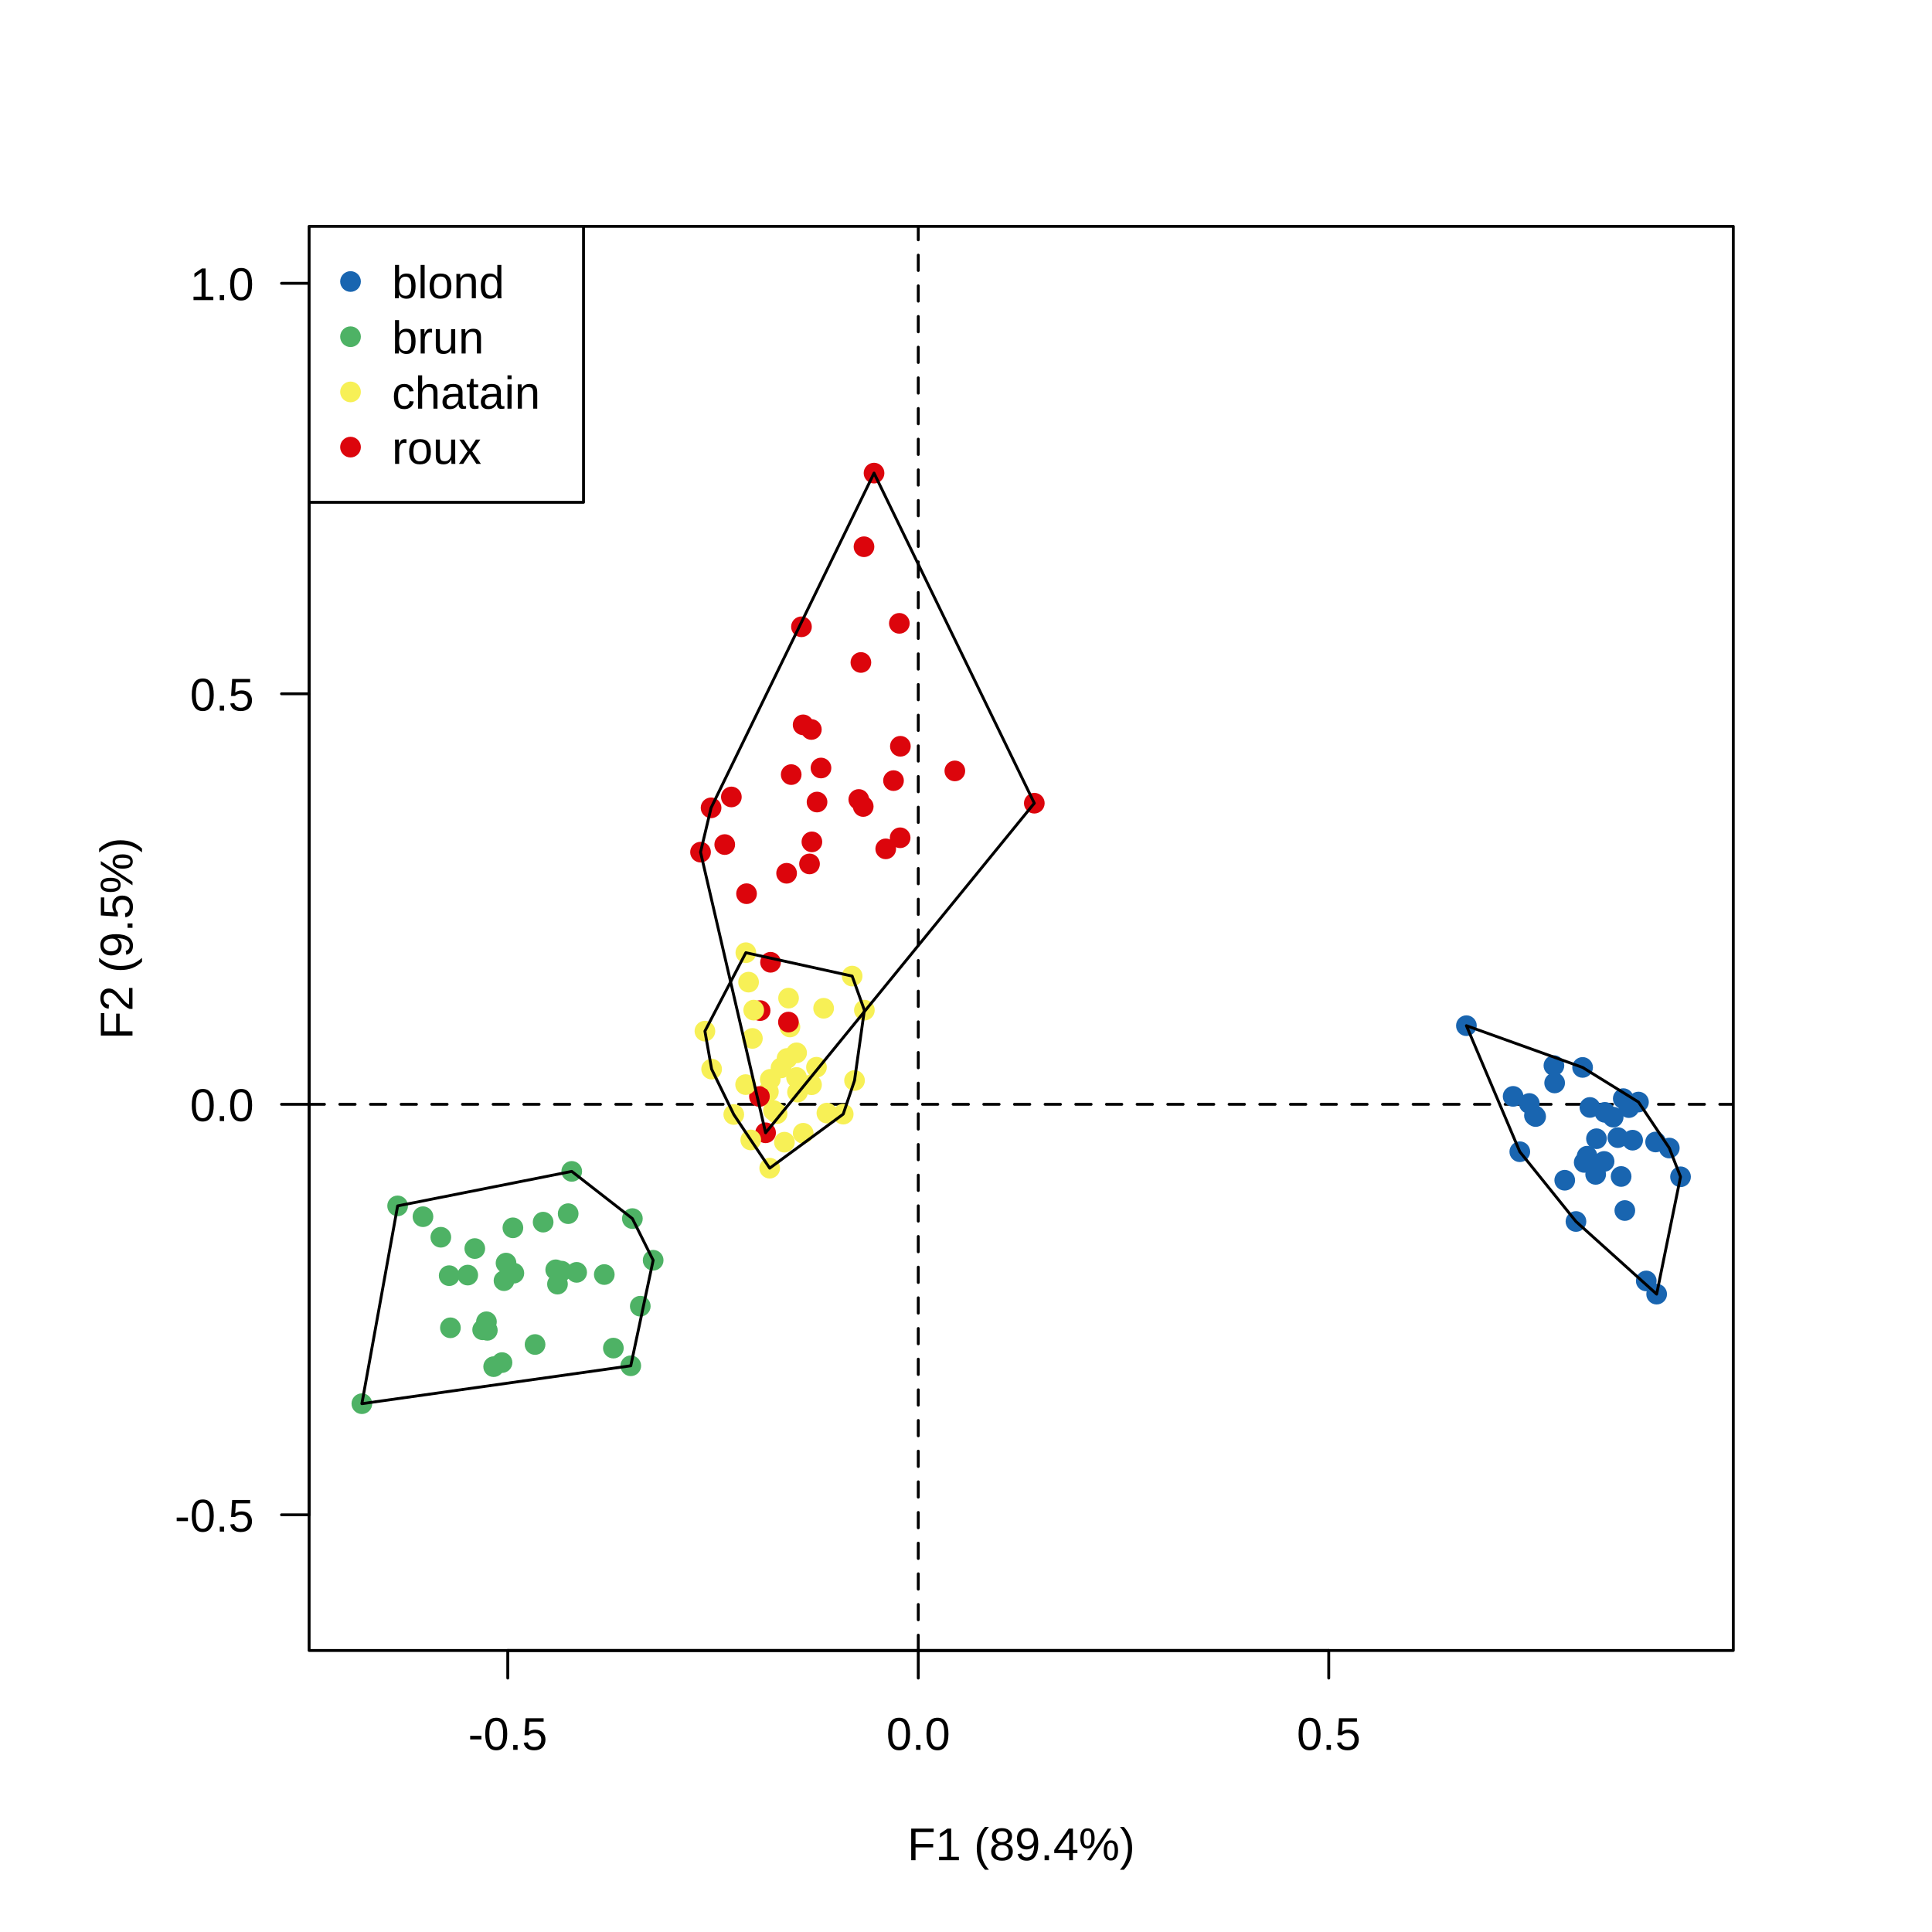
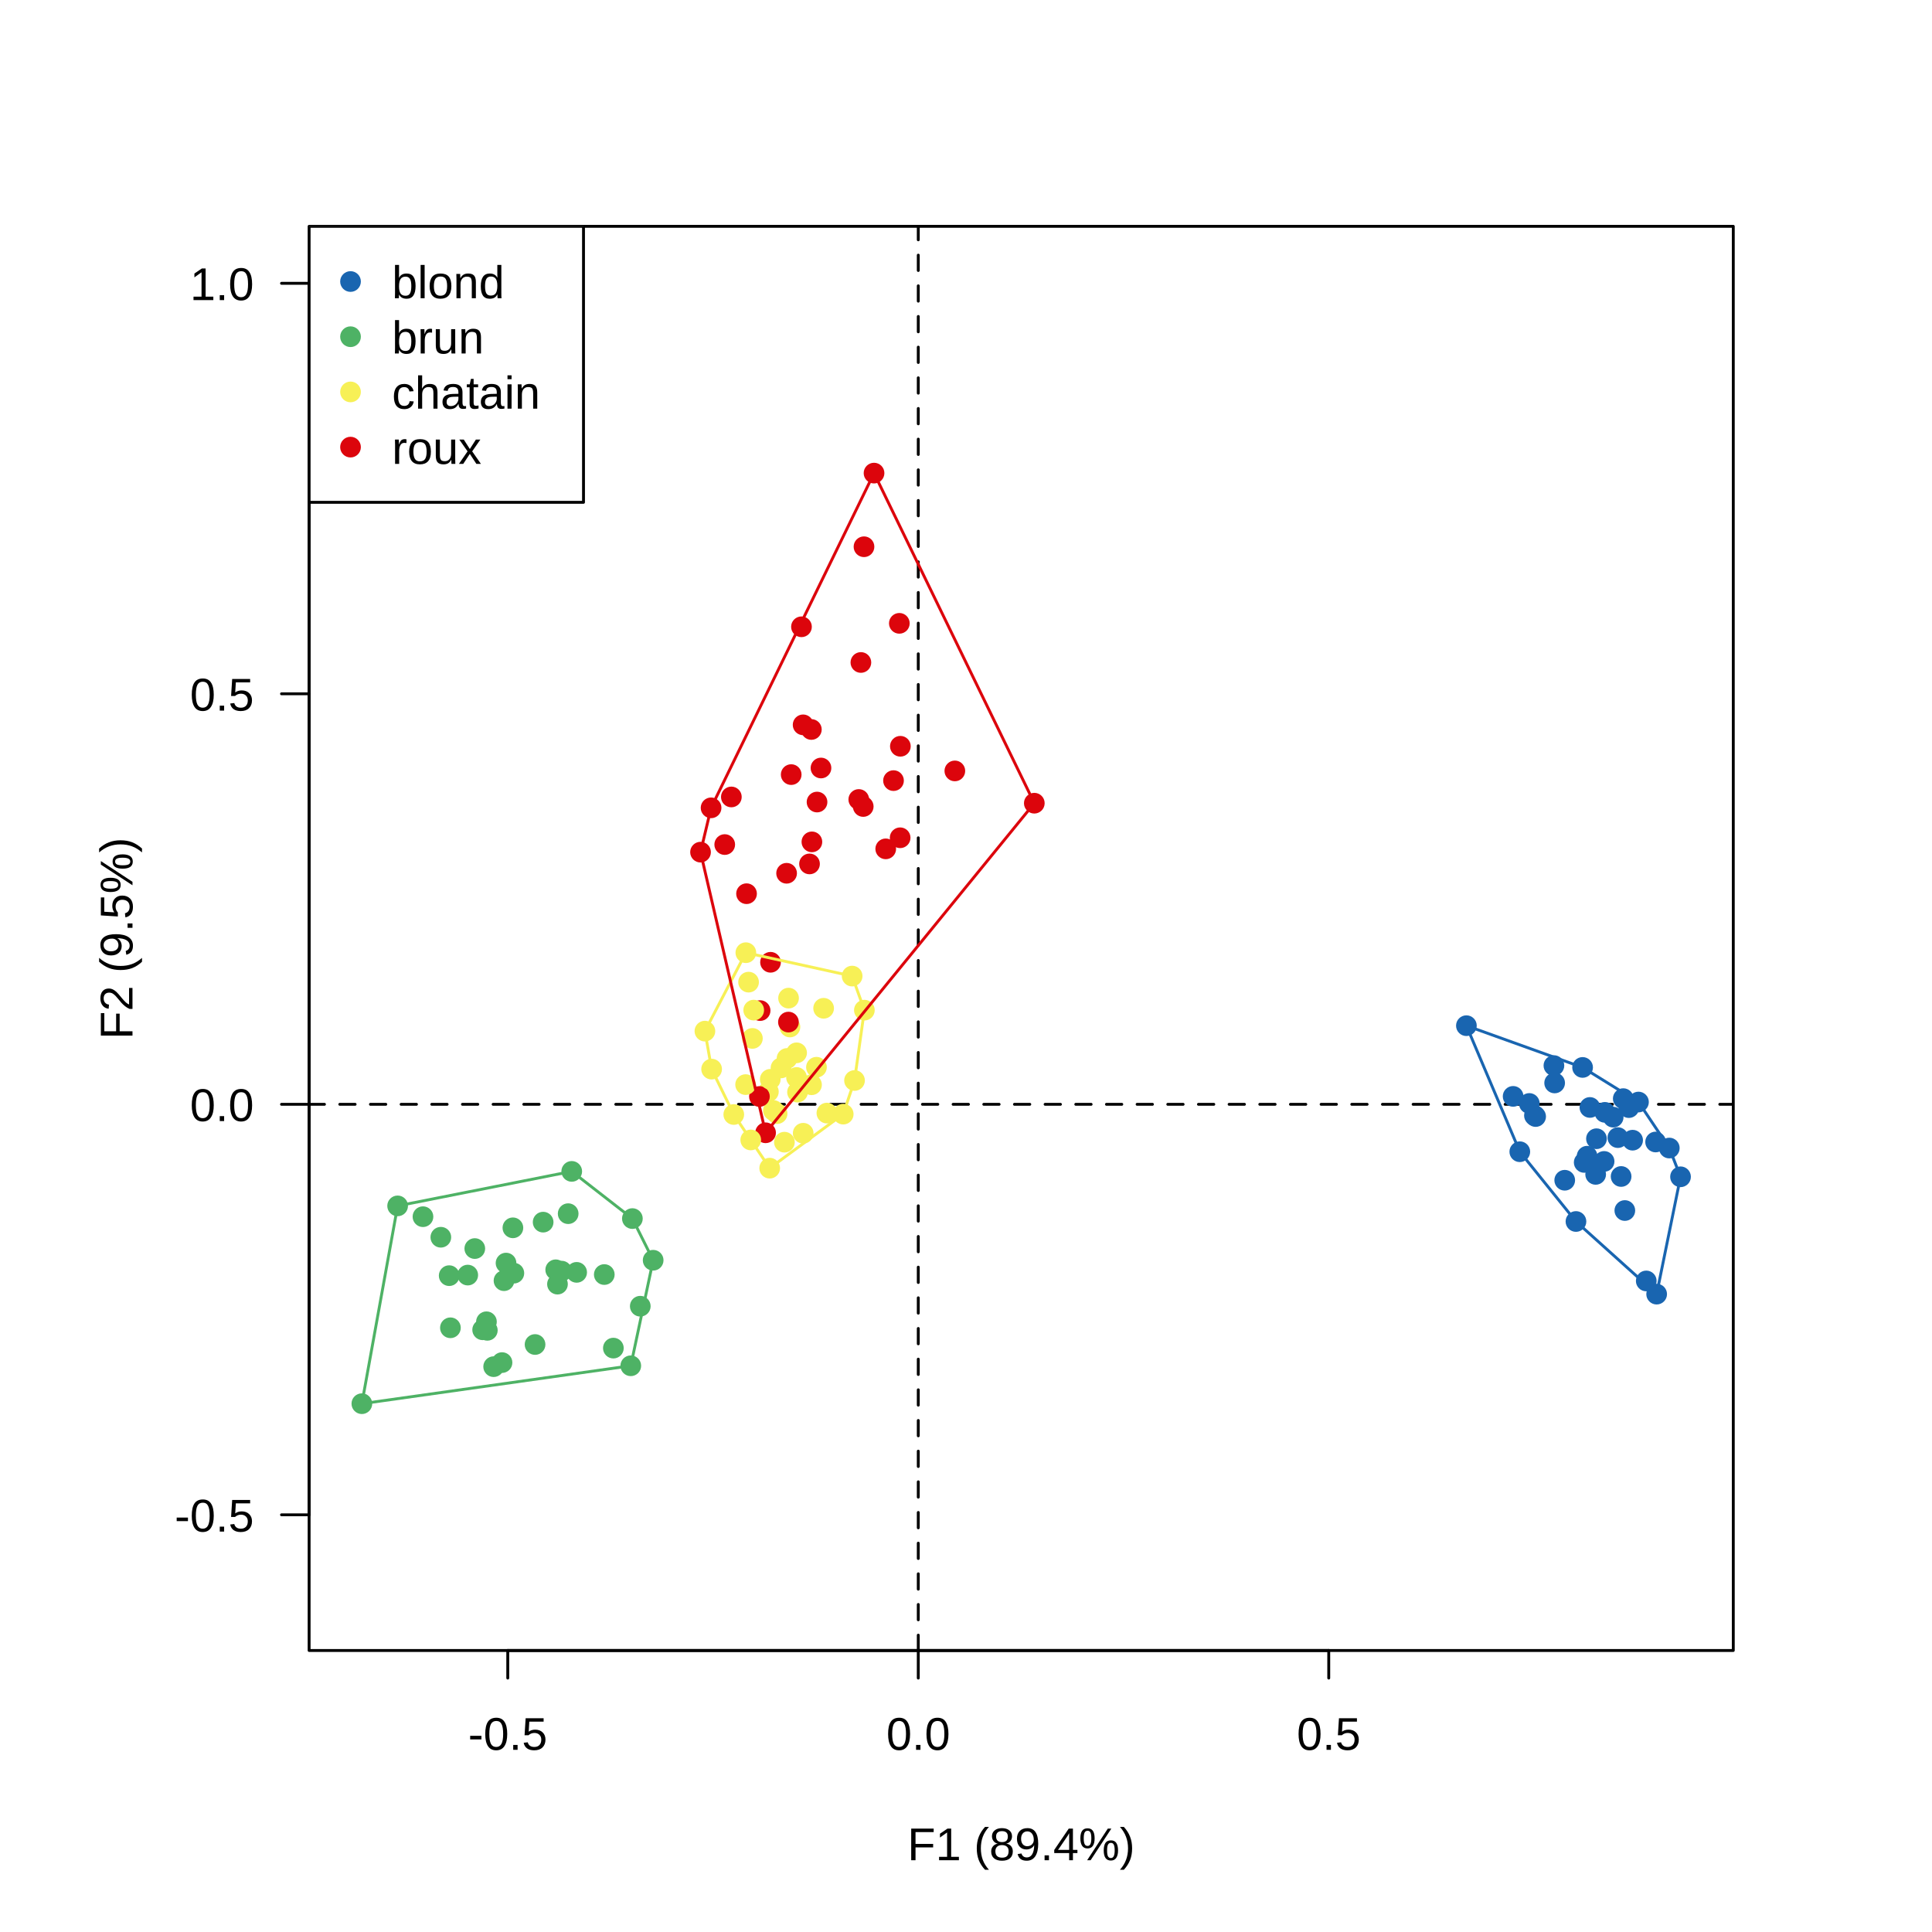
<svg xmlns="http://www.w3.org/2000/svg" class="svglite" width="504.00pt" height="504.00pt" viewBox="0 0 504.00 504.00">
  <defs>
    <style type="text/css">
    .svglite line, .svglite polyline, .svglite polygon, .svglite path, .svglite rect, .svglite circle {
      fill: none;
      stroke: #000000;
      stroke-linecap: round;
      stroke-linejoin: round;
      stroke-miterlimit: 10.00;
    }
    .svglite text {
      white-space: pre;
    }
  </style>
  </defs>
  <rect width="100%" height="100%" style="stroke: none; fill: #FFFFFF;" />
  <defs>
    <clipPath id="cpMC4wMHw1MDQuMDB8MC4wMHw1MDQuMDA=">
      <rect x="0.00" y="0.00" width="504.00" height="504.00" />
    </clipPath>
  </defs>
  <g clip-path="url(#cpMC4wMHw1MDQuMDB8MC4wMHw1MDQuMDA=)">
</g>
  <defs>
    <clipPath id="cpODAuNjR8NDUyLjE2fDU5LjA0fDQzMC41Ng==">
      <rect x="80.64" y="59.04" width="371.52" height="371.52" />
    </clipPath>
  </defs>
  <g clip-path="url(#cpODAuNjR8NDUyLjE2fDU5LjA0fDQzMC41Ng==)">
    <line x1="80.64" y1="288.08" x2="452.16" y2="288.08" style="stroke-width: 0.75; stroke-dasharray: 4.00,4.00;" />
    <line x1="239.55" y1="430.56" x2="239.55" y2="59.04" style="stroke-width: 0.75; stroke-dasharray: 4.00,4.00;" />
    <circle cx="131.48" cy="334.09" r="2.70" style="stroke-width: 0.75; stroke: none; fill: #4EB265;" />
    <circle cx="207.79" cy="281.08" r="2.70" style="stroke-width: 0.75; stroke: none; fill: #F7F056;" />
    <circle cx="211.80" cy="219.62" r="2.70" style="stroke-width: 0.75; stroke: none; fill: #DC050C;" />
    <circle cx="418.46" cy="302.98" r="2.70" style="stroke-width: 0.75; stroke: none; fill: #1965B0;" />
    <circle cx="127.13" cy="347.04" r="2.70" style="stroke-width: 0.75; stroke: none; fill: #4EB265;" />
    <circle cx="222.92" cy="281.87" r="2.70" style="stroke-width: 0.75; stroke: none; fill: #F7F056;" />
    <circle cx="209.51" cy="189.09" r="2.70" style="stroke-width: 0.75; stroke: none; fill: #DC050C;" />
    <circle cx="396.47" cy="300.45" r="2.70" style="stroke-width: 0.75; stroke: none; fill: #1965B0;" />
    <circle cx="126.90" cy="344.81" r="2.70" style="stroke-width: 0.75; stroke: none; fill: #4EB265;" />
    <circle cx="201.76" cy="289.69" r="2.70" style="stroke-width: 0.75; stroke: none; fill: #F7F056;" />
    <circle cx="198.29" cy="263.63" r="2.70" style="stroke-width: 0.75; stroke: none; fill: #DC050C;" />
    <circle cx="405.37" cy="277.98" r="2.70" style="stroke-width: 0.75; stroke: none; fill: #1965B0;" />
    <circle cx="94.40" cy="366.18" r="2.70" style="stroke-width: 0.75; stroke: none; fill: #4EB265;" />
    <circle cx="202.72" cy="290.51" r="2.70" style="stroke-width: 0.75; stroke: none; fill: #F7F056;" />
    <circle cx="214.17" cy="200.35" r="2.70" style="stroke-width: 0.75; stroke: none; fill: #DC050C;" />
    <circle cx="382.54" cy="267.57" r="2.70" style="stroke-width: 0.75; stroke: none; fill: #1965B0;" />
    <circle cx="167.03" cy="340.75" r="2.70" style="stroke-width: 0.75; stroke: none; fill: #4EB265;" />
    <circle cx="200.45" cy="284.80" r="2.70" style="stroke-width: 0.75; stroke: none; fill: #F7F056;" />
    <circle cx="198.11" cy="286.04" r="2.70" style="stroke-width: 0.75; stroke: none; fill: #DC050C;" />
    <circle cx="416.47" cy="297.06" r="2.70" style="stroke-width: 0.75; stroke: none; fill: #1965B0;" />
    <circle cx="103.73" cy="314.58" r="2.70" style="stroke-width: 0.75; stroke: none; fill: #4EB265;" />
    <circle cx="200.94" cy="281.56" r="2.70" style="stroke-width: 0.75; stroke: none; fill: #F7F056;" />
    <circle cx="201.01" cy="251.03" r="2.70" style="stroke-width: 0.75; stroke: none; fill: #DC050C;" />
    <circle cx="408.19" cy="307.89" r="2.70" style="stroke-width: 0.75; stroke: none; fill: #1965B0;" />
    <circle cx="132.01" cy="329.50" r="2.70" style="stroke-width: 0.75; stroke: none; fill: #4EB265;" />
    <circle cx="204.63" cy="297.96" r="2.70" style="stroke-width: 0.75; stroke: none; fill: #F7F056;" />
    <circle cx="231.06" cy="221.44" r="2.70" style="stroke-width: 0.75; stroke: none; fill: #DC050C;" />
    <circle cx="424.92" cy="288.94" r="2.70" style="stroke-width: 0.75; stroke: none; fill: #1965B0;" />
    <circle cx="164.97" cy="317.89" r="2.70" style="stroke-width: 0.75; stroke: none; fill: #4EB265;" />
    <circle cx="196.28" cy="270.89" r="2.70" style="stroke-width: 0.75; stroke: none; fill: #F7F056;" />
    <circle cx="225.39" cy="142.63" r="2.70" style="stroke-width: 0.75; stroke: none; fill: #DC050C;" />
    <circle cx="400.60" cy="291.27" r="2.70" style="stroke-width: 0.75; stroke: none; fill: #1965B0;" />
    <circle cx="123.86" cy="325.71" r="2.70" style="stroke-width: 0.75; stroke: none; fill: #4EB265;" />
    <circle cx="195.28" cy="256.21" r="2.70" style="stroke-width: 0.75; stroke: none; fill: #F7F056;" />
    <circle cx="233.09" cy="203.64" r="2.70" style="stroke-width: 0.75; stroke: none; fill: #DC050C;" />
    <circle cx="394.73" cy="286.01" r="2.70" style="stroke-width: 0.75; stroke: none; fill: #1965B0;" />
    <circle cx="160.01" cy="351.68" r="2.70" style="stroke-width: 0.75; stroke: none; fill: #4EB265;" />
    <circle cx="194.51" cy="282.94" r="2.70" style="stroke-width: 0.75; stroke: none; fill: #F7F056;" />
    <circle cx="199.72" cy="295.51" r="2.70" style="stroke-width: 0.75; stroke: none; fill: #DC050C;" />
    <circle cx="425.90" cy="297.44" r="2.70" style="stroke-width: 0.75; stroke: none; fill: #1965B0;" />
    <circle cx="130.96" cy="355.46" r="2.70" style="stroke-width: 0.75; stroke: none; fill: #4EB265;" />
    <circle cx="214.86" cy="263.03" r="2.70" style="stroke-width: 0.75; stroke: none; fill: #F7F056;" />
    <circle cx="182.75" cy="222.30" r="2.70" style="stroke-width: 0.75; stroke: none; fill: #DC050C;" />
    <circle cx="438.40" cy="306.99" r="2.70" style="stroke-width: 0.75; stroke: none; fill: #1965B0;" />
    <circle cx="149.15" cy="305.58" r="2.70" style="stroke-width: 0.75; stroke: none; fill: #4EB265;" />
    <circle cx="222.30" cy="254.63" r="2.70" style="stroke-width: 0.75; stroke: none; fill: #F7F056;" />
    <circle cx="189.06" cy="220.32" r="2.70" style="stroke-width: 0.75; stroke: none; fill: #DC050C;" />
    <circle cx="400.29" cy="291.00" r="2.70" style="stroke-width: 0.75; stroke: none; fill: #1965B0;" />
    <circle cx="110.34" cy="317.40" r="2.70" style="stroke-width: 0.75; stroke: none; fill: #4EB265;" />
    <circle cx="205.31" cy="276.12" r="2.70" style="stroke-width: 0.75; stroke: none; fill: #F7F056;" />
    <circle cx="205.20" cy="227.81" r="2.70" style="stroke-width: 0.75; stroke: none; fill: #DC050C;" />
    <circle cx="429.46" cy="334.16" r="2.70" style="stroke-width: 0.75; stroke: none; fill: #1965B0;" />
    <circle cx="164.55" cy="356.29" r="2.70" style="stroke-width: 0.75; stroke: none; fill: #4EB265;" />
    <circle cx="200.79" cy="304.74" r="2.70" style="stroke-width: 0.75; stroke: none; fill: #F7F056;" />
    <circle cx="224.58" cy="172.82" r="2.70" style="stroke-width: 0.75; stroke: none; fill: #DC050C;" />
    <circle cx="413.27" cy="303.24" r="2.70" style="stroke-width: 0.75; stroke: none; fill: #1965B0;" />
    <circle cx="146.51" cy="331.60" r="2.70" style="stroke-width: 0.75; stroke: none; fill: #4EB265;" />
    <circle cx="212.99" cy="278.41" r="2.70" style="stroke-width: 0.75; stroke: none; fill: #F7F056;" />
    <circle cx="211.18" cy="225.37" r="2.70" style="stroke-width: 0.75; stroke: none; fill: #DC050C;" />
    <circle cx="411.12" cy="318.65" r="2.70" style="stroke-width: 0.75; stroke: none; fill: #1965B0;" />
    <circle cx="170.39" cy="328.76" r="2.70" style="stroke-width: 0.75; stroke: none; fill: #4EB265;" />
    <circle cx="208.05" cy="284.90" r="2.70" style="stroke-width: 0.75; stroke: none; fill: #F7F056;" />
    <circle cx="234.88" cy="194.68" r="2.70" style="stroke-width: 0.75; stroke: none; fill: #DC050C;" />
    <circle cx="432.17" cy="337.60" r="2.70" style="stroke-width: 0.75; stroke: none; fill: #1965B0;" />
    <circle cx="122.02" cy="332.63" r="2.70" style="stroke-width: 0.75; stroke: none; fill: #4EB265;" />
    <circle cx="185.64" cy="278.90" r="2.70" style="stroke-width: 0.75; stroke: none; fill: #F7F056;" />
    <circle cx="224.03" cy="208.56" r="2.70" style="stroke-width: 0.75; stroke: none; fill: #DC050C;" />
    <circle cx="412.85" cy="278.46" r="2.70" style="stroke-width: 0.75; stroke: none; fill: #1965B0;" />
    <circle cx="144.97" cy="331.25" r="2.70" style="stroke-width: 0.75; stroke: none; fill: #4EB265;" />
    <circle cx="225.49" cy="263.52" r="2.70" style="stroke-width: 0.75; stroke: none; fill: #F7F056;" />
    <circle cx="185.50" cy="210.74" r="2.70" style="stroke-width: 0.75; stroke: none; fill: #DC050C;" />
    <circle cx="414.03" cy="301.62" r="2.70" style="stroke-width: 0.75; stroke: none; fill: #1965B0;" />
    <circle cx="125.91" cy="346.90" r="2.70" style="stroke-width: 0.75; stroke: none; fill: #4EB265;" />
    <circle cx="195.85" cy="297.38" r="2.70" style="stroke-width: 0.75; stroke: none; fill: #F7F056;" />
    <circle cx="234.82" cy="218.55" r="2.70" style="stroke-width: 0.75; stroke: none; fill: #DC050C;" />
    <circle cx="423.46" cy="286.60" r="2.70" style="stroke-width: 0.75; stroke: none; fill: #1965B0;" />
    <circle cx="133.80" cy="320.30" r="2.70" style="stroke-width: 0.75; stroke: none; fill: #4EB265;" />
    <circle cx="209.53" cy="295.63" r="2.70" style="stroke-width: 0.75; stroke: none; fill: #F7F056;" />
    <circle cx="209.08" cy="163.51" r="2.70" style="stroke-width: 0.75; stroke: none; fill: #DC050C;" />
    <circle cx="422.05" cy="296.77" r="2.70" style="stroke-width: 0.75; stroke: none; fill: #1965B0;" />
    <circle cx="139.58" cy="350.74" r="2.70" style="stroke-width: 0.75; stroke: none; fill: #4EB265;" />
    <circle cx="215.71" cy="290.37" r="2.70" style="stroke-width: 0.75; stroke: none; fill: #F7F056;" />
    <circle cx="234.61" cy="162.61" r="2.70" style="stroke-width: 0.75; stroke: none; fill: #DC050C;" />
    <circle cx="418.66" cy="290.18" r="2.70" style="stroke-width: 0.75; stroke: none; fill: #1965B0;" />
    <circle cx="141.69" cy="318.82" r="2.70" style="stroke-width: 0.75; stroke: none; fill: #4EB265;" />
    <circle cx="194.57" cy="248.53" r="2.70" style="stroke-width: 0.75; stroke: none; fill: #F7F056;" />
    <circle cx="206.40" cy="202.07" r="2.70" style="stroke-width: 0.75; stroke: none; fill: #DC050C;" />
    <circle cx="420.83" cy="291.43" r="2.70" style="stroke-width: 0.75; stroke: none; fill: #1965B0;" />
    <circle cx="145.43" cy="334.99" r="2.70" style="stroke-width: 0.75; stroke: none; fill: #4EB265;" />
    <circle cx="206.07" cy="267.91" r="2.70" style="stroke-width: 0.75; stroke: none; fill: #F7F056;" />
    <circle cx="213.14" cy="209.23" r="2.70" style="stroke-width: 0.75; stroke: none; fill: #DC050C;" />
    <circle cx="398.95" cy="287.86" r="2.70" style="stroke-width: 0.75; stroke: none; fill: #1965B0;" />
    <circle cx="134.05" cy="332.13" r="2.70" style="stroke-width: 0.75; stroke: none; fill: #4EB265;" />
    <circle cx="183.89" cy="268.99" r="2.70" style="stroke-width: 0.75; stroke: none; fill: #F7F056;" />
    <circle cx="211.66" cy="190.30" r="2.70" style="stroke-width: 0.75; stroke: none; fill: #DC050C;" />
    <circle cx="422.90" cy="306.91" r="2.70" style="stroke-width: 0.75; stroke: none; fill: #1965B0;" />
    <circle cx="115.00" cy="322.76" r="2.70" style="stroke-width: 0.75; stroke: none; fill: #4EB265;" />
    <circle cx="207.81" cy="274.65" r="2.70" style="stroke-width: 0.75; stroke: none; fill: #F7F056;" />
    <circle cx="225.19" cy="210.39" r="2.70" style="stroke-width: 0.75; stroke: none; fill: #DC050C;" />
    <circle cx="414.76" cy="288.90" r="2.70" style="stroke-width: 0.75; stroke: none; fill: #1965B0;" />
    <circle cx="117.50" cy="346.38" r="2.70" style="stroke-width: 0.75; stroke: none; fill: #4EB265;" />
    <circle cx="219.97" cy="290.64" r="2.70" style="stroke-width: 0.75; stroke: none; fill: #F7F056;" />
    <circle cx="190.79" cy="207.90" r="2.70" style="stroke-width: 0.75; stroke: none; fill: #DC050C;" />
    <circle cx="435.47" cy="299.49" r="2.70" style="stroke-width: 0.75; stroke: none; fill: #1965B0;" />
    <circle cx="128.78" cy="356.52" r="2.70" style="stroke-width: 0.75; stroke: none; fill: #4EB265;" />
    <circle cx="196.62" cy="263.51" r="2.70" style="stroke-width: 0.75; stroke: none; fill: #F7F056;" />
    <circle cx="194.75" cy="233.14" r="2.70" style="stroke-width: 0.75; stroke: none; fill: #DC050C;" />
    <circle cx="416.26" cy="306.36" r="2.70" style="stroke-width: 0.75; stroke: none; fill: #1965B0;" />
    <circle cx="117.18" cy="332.78" r="2.70" style="stroke-width: 0.75; stroke: none; fill: #4EB265;" />
    <circle cx="191.42" cy="290.74" r="2.70" style="stroke-width: 0.75; stroke: none; fill: #F7F056;" />
    <circle cx="249.09" cy="201.11" r="2.70" style="stroke-width: 0.75; stroke: none; fill: #DC050C;" />
    <circle cx="405.56" cy="282.51" r="2.70" style="stroke-width: 0.75; stroke: none; fill: #1965B0;" />
    <circle cx="150.43" cy="331.92" r="2.70" style="stroke-width: 0.75; stroke: none; fill: #4EB265;" />
    <circle cx="203.74" cy="278.59" r="2.70" style="stroke-width: 0.75; stroke: none; fill: #F7F056;" />
    <circle cx="269.82" cy="209.53" r="2.70" style="stroke-width: 0.75; stroke: none; fill: #DC050C;" />
    <circle cx="427.43" cy="287.49" r="2.70" style="stroke-width: 0.75; stroke: none; fill: #1965B0;" />
    <circle cx="148.22" cy="316.61" r="2.70" style="stroke-width: 0.75; stroke: none; fill: #4EB265;" />
    <circle cx="211.70" cy="282.98" r="2.70" style="stroke-width: 0.75; stroke: none; fill: #F7F056;" />
    <circle cx="228.01" cy="123.42" r="2.70" style="stroke-width: 0.75; stroke: none; fill: #DC050C;" />
    <circle cx="431.90" cy="297.91" r="2.70" style="stroke-width: 0.75; stroke: none; fill: #1965B0;" />
    <circle cx="157.64" cy="332.49" r="2.70" style="stroke-width: 0.75; stroke: none; fill: #4EB265;" />
    <circle cx="205.71" cy="260.38" r="2.70" style="stroke-width: 0.75; stroke: none; fill: #F7F056;" />
    <circle cx="205.68" cy="266.63" r="2.70" style="stroke-width: 0.75; stroke: none; fill: #DC050C;" />
    <circle cx="423.87" cy="315.79" r="2.70" style="stroke-width: 0.75; stroke: none; fill: #1965B0;" />
  </g>
  <g clip-path="url(#cpMC4wMHw1MDQuMDB8MC4wMHw1MDQuMDA=)">
    <line x1="132.46" y1="430.56" x2="346.63" y2="430.56" style="stroke-width: 0.75;" />
    <line x1="132.46" y1="430.56" x2="132.46" y2="437.76" style="stroke-width: 0.75;" />
    <line x1="239.55" y1="430.56" x2="239.55" y2="437.76" style="stroke-width: 0.75;" />
    <line x1="346.63" y1="430.56" x2="346.63" y2="437.76" style="stroke-width: 0.75;" />
    <text x="132.46" y="456.48" text-anchor="middle" style="font-size: 12.00px; font-family: &quot;Arial&quot;;" textLength="23.43px" lengthAdjust="spacingAndGlyphs">-0.5</text>
    <text x="239.55" y="456.48" text-anchor="middle" style="font-size: 12.00px; font-family: &quot;Arial&quot;;" textLength="19.09px" lengthAdjust="spacingAndGlyphs">0.0</text>
    <text x="346.63" y="456.48" text-anchor="middle" style="font-size: 12.00px; font-family: &quot;Arial&quot;;" textLength="19.09px" lengthAdjust="spacingAndGlyphs">0.5</text>
    <line x1="80.64" y1="395.17" x2="80.64" y2="73.91" style="stroke-width: 0.75;" />
    <line x1="80.64" y1="395.17" x2="73.44" y2="395.17" style="stroke-width: 0.75;" />
    <line x1="80.64" y1="288.08" x2="73.44" y2="288.08" style="stroke-width: 0.75;" />
    <line x1="80.64" y1="180.99" x2="73.44" y2="180.99" style="stroke-width: 0.75;" />
    <line x1="80.64" y1="73.91" x2="73.44" y2="73.91" style="stroke-width: 0.75;" />
    <text x="66.24" y="399.54" text-anchor="end" style="font-size: 12.00px; font-family: &quot;Arial&quot;;" textLength="23.43px" lengthAdjust="spacingAndGlyphs">-0.5</text>
    <text x="66.24" y="292.45" text-anchor="end" style="font-size: 12.00px; font-family: &quot;Arial&quot;;" textLength="19.09px" lengthAdjust="spacingAndGlyphs">0.0</text>
    <text x="66.24" y="185.37" text-anchor="end" style="font-size: 12.00px; font-family: &quot;Arial&quot;;" textLength="19.09px" lengthAdjust="spacingAndGlyphs">0.5</text>
    <text x="66.24" y="78.28" text-anchor="end" style="font-size: 12.00px; font-family: &quot;Arial&quot;;" textLength="19.09px" lengthAdjust="spacingAndGlyphs">1.0</text>
    <polygon points="80.64,430.56 452.16,430.56 452.16,59.04 80.64,59.04 " style="stroke-width: 0.75;" />
    <text x="266.40" y="485.28" text-anchor="middle" style="font-size: 12.00px; font-family: &quot;Arial&quot;;" textLength="65.86px" lengthAdjust="spacingAndGlyphs">F1 (89.4%)</text>
    <text transform="translate(34.56,244.80) rotate(-90)" text-anchor="middle" style="font-size: 12.00px; font-family: &quot;Arial&quot;;" textLength="58.22px" lengthAdjust="spacingAndGlyphs">F2 (9.5%)</text>
  </g>
  <g clip-path="url(#cpODAuNjR8NDUyLjE2fDU5LjA0fDQzMC41Ng==)">
    <rect x="80.64" y="59.04" width="71.58" height="72.00" style="stroke-width: 0.75; fill: #FFFFFF;" />
    <circle cx="91.44" cy="73.44" r="2.70" style="stroke-width: 0.75; stroke: none; fill: #1965B0;" />
    <circle cx="91.44" cy="87.84" r="2.70" style="stroke-width: 0.75; stroke: none; fill: #4EB265;" />
    <circle cx="91.44" cy="102.24" r="2.70" style="stroke-width: 0.75; stroke: none; fill: #F7F056;" />
    <circle cx="91.44" cy="116.64" r="2.70" style="stroke-width: 0.75; stroke: none; fill: #DC050C;" />
    <text x="102.24" y="77.81" style="font-size: 12.00px; font-family: &quot;Arial&quot;;" textLength="33.52px" lengthAdjust="spacingAndGlyphs">blond</text>
    <text x="102.24" y="92.21" style="font-size: 12.00px; font-family: &quot;Arial&quot;;" textLength="27.77px" lengthAdjust="spacingAndGlyphs">brun</text>
    <text x="102.24" y="106.61" style="font-size: 12.00px; font-family: &quot;Arial&quot;;" textLength="44.58px" lengthAdjust="spacingAndGlyphs">chatain</text>
    <text x="102.24" y="121.01" style="font-size: 12.00px; font-family: &quot;Arial&quot;;" textLength="26.73px" lengthAdjust="spacingAndGlyphs">roux</text>
-     <polygon points="438.40,306.99 432.17,337.60 411.12,318.65 396.47,300.45 382.54,267.57 412.85,278.46 427.43,287.49 435.47,299.49 438.40,306.99 " style="stroke-width: 0.75;" />
-     <polygon points="164.55,356.29 94.40,366.18 103.73,314.58 149.15,305.58 164.97,317.89 170.39,328.76 164.55,356.29 " style="stroke-width: 0.75;" />
-     <polygon points="222.92,281.87 219.97,290.64 200.79,304.74 195.85,297.38 191.42,290.74 185.64,278.90 183.89,268.99 194.57,248.53 222.30,254.63 225.49,263.52 222.92,281.87 " style="stroke-width: 0.75;" />
-     <polygon points="199.72,295.51 182.75,222.30 185.50,210.74 228.01,123.42 269.82,209.53 199.72,295.51 " style="stroke-width: 0.75;" />
+     <polygon points="438.40,306.99 432.17,337.60 411.12,318.65 396.47,300.45 382.54,267.57 412.85,278.46 427.43,287.49 435.47,299.49 438.40,306.99 " style="stroke-width: 0.75; stroke: #1965B0;" />
+     <polygon points="164.55,356.29 94.40,366.18 103.73,314.58 149.15,305.58 164.97,317.89 170.39,328.76 164.55,356.29 " style="stroke-width: 0.75; stroke: #4EB265;" />
+     <polygon points="222.92,281.87 219.97,290.64 200.79,304.74 195.85,297.38 191.42,290.74 185.64,278.90 183.89,268.99 194.57,248.53 222.30,254.63 225.49,263.52 222.92,281.87 " style="stroke-width: 0.75; stroke: #F7F056;" />
+     <polygon points="199.72,295.51 182.75,222.30 185.50,210.74 228.01,123.42 269.82,209.53 199.72,295.51 " style="stroke-width: 0.75; stroke: #DC050C;" />
  </g>
</svg>
